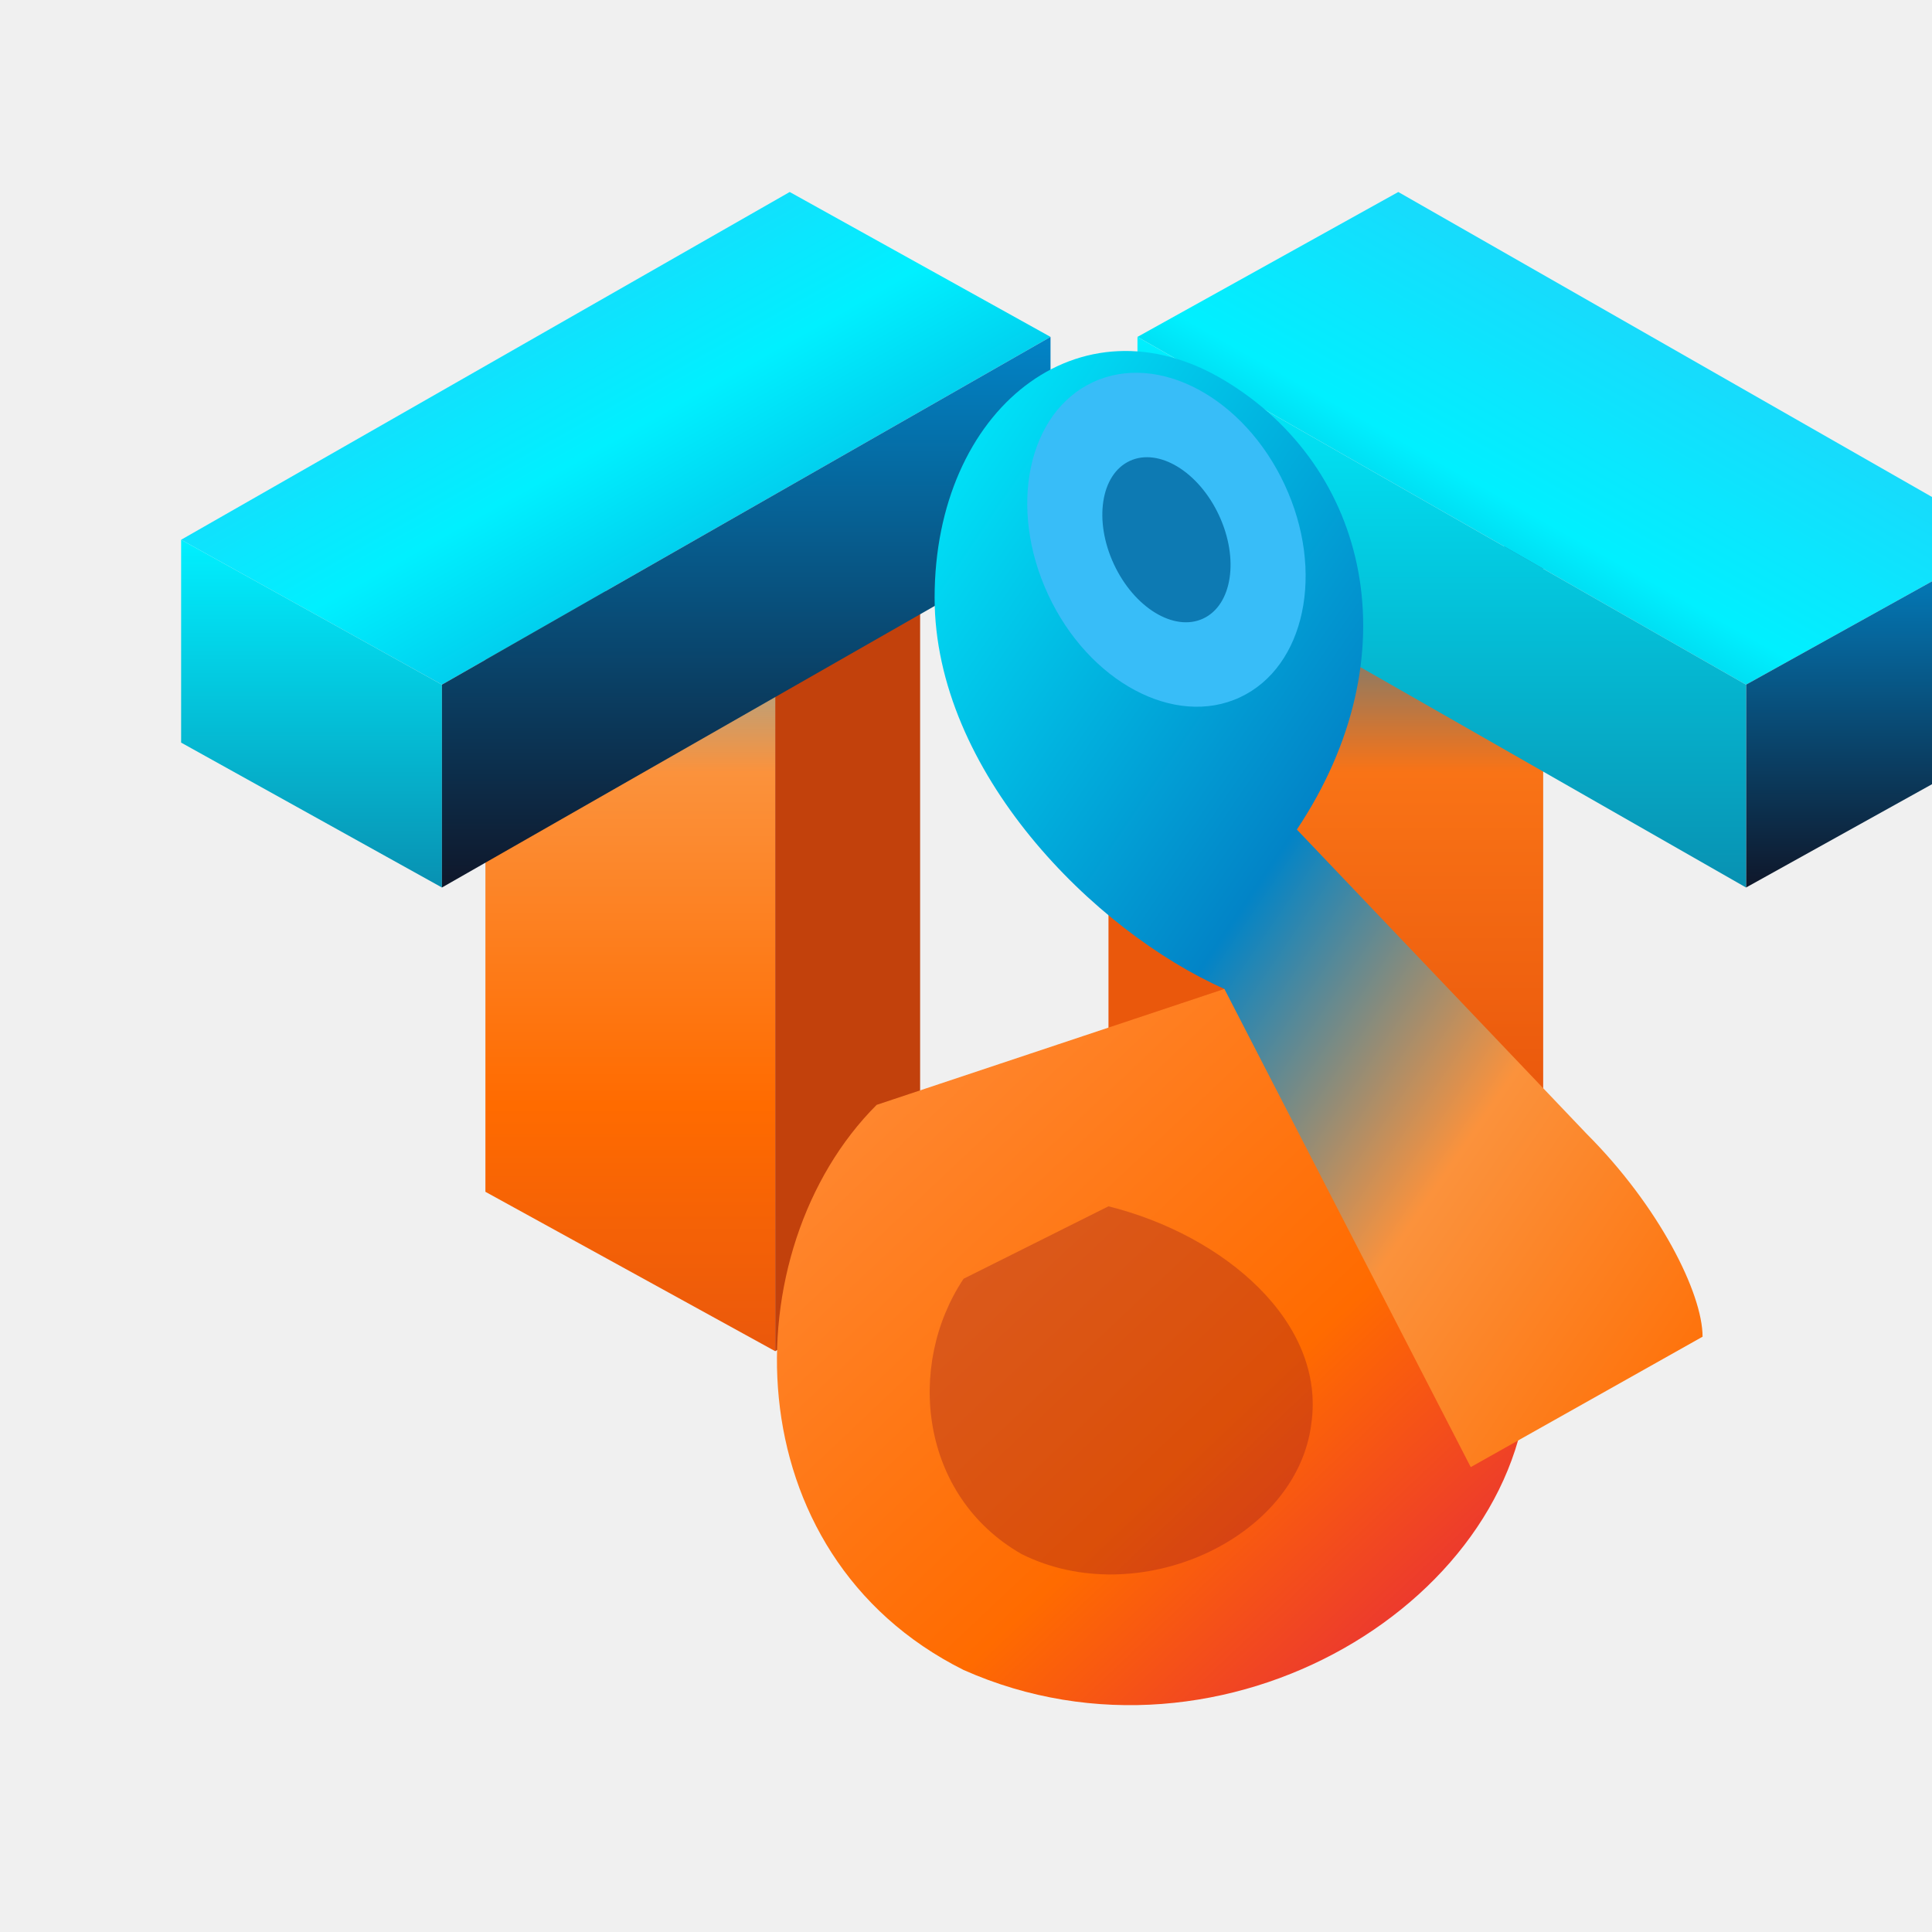
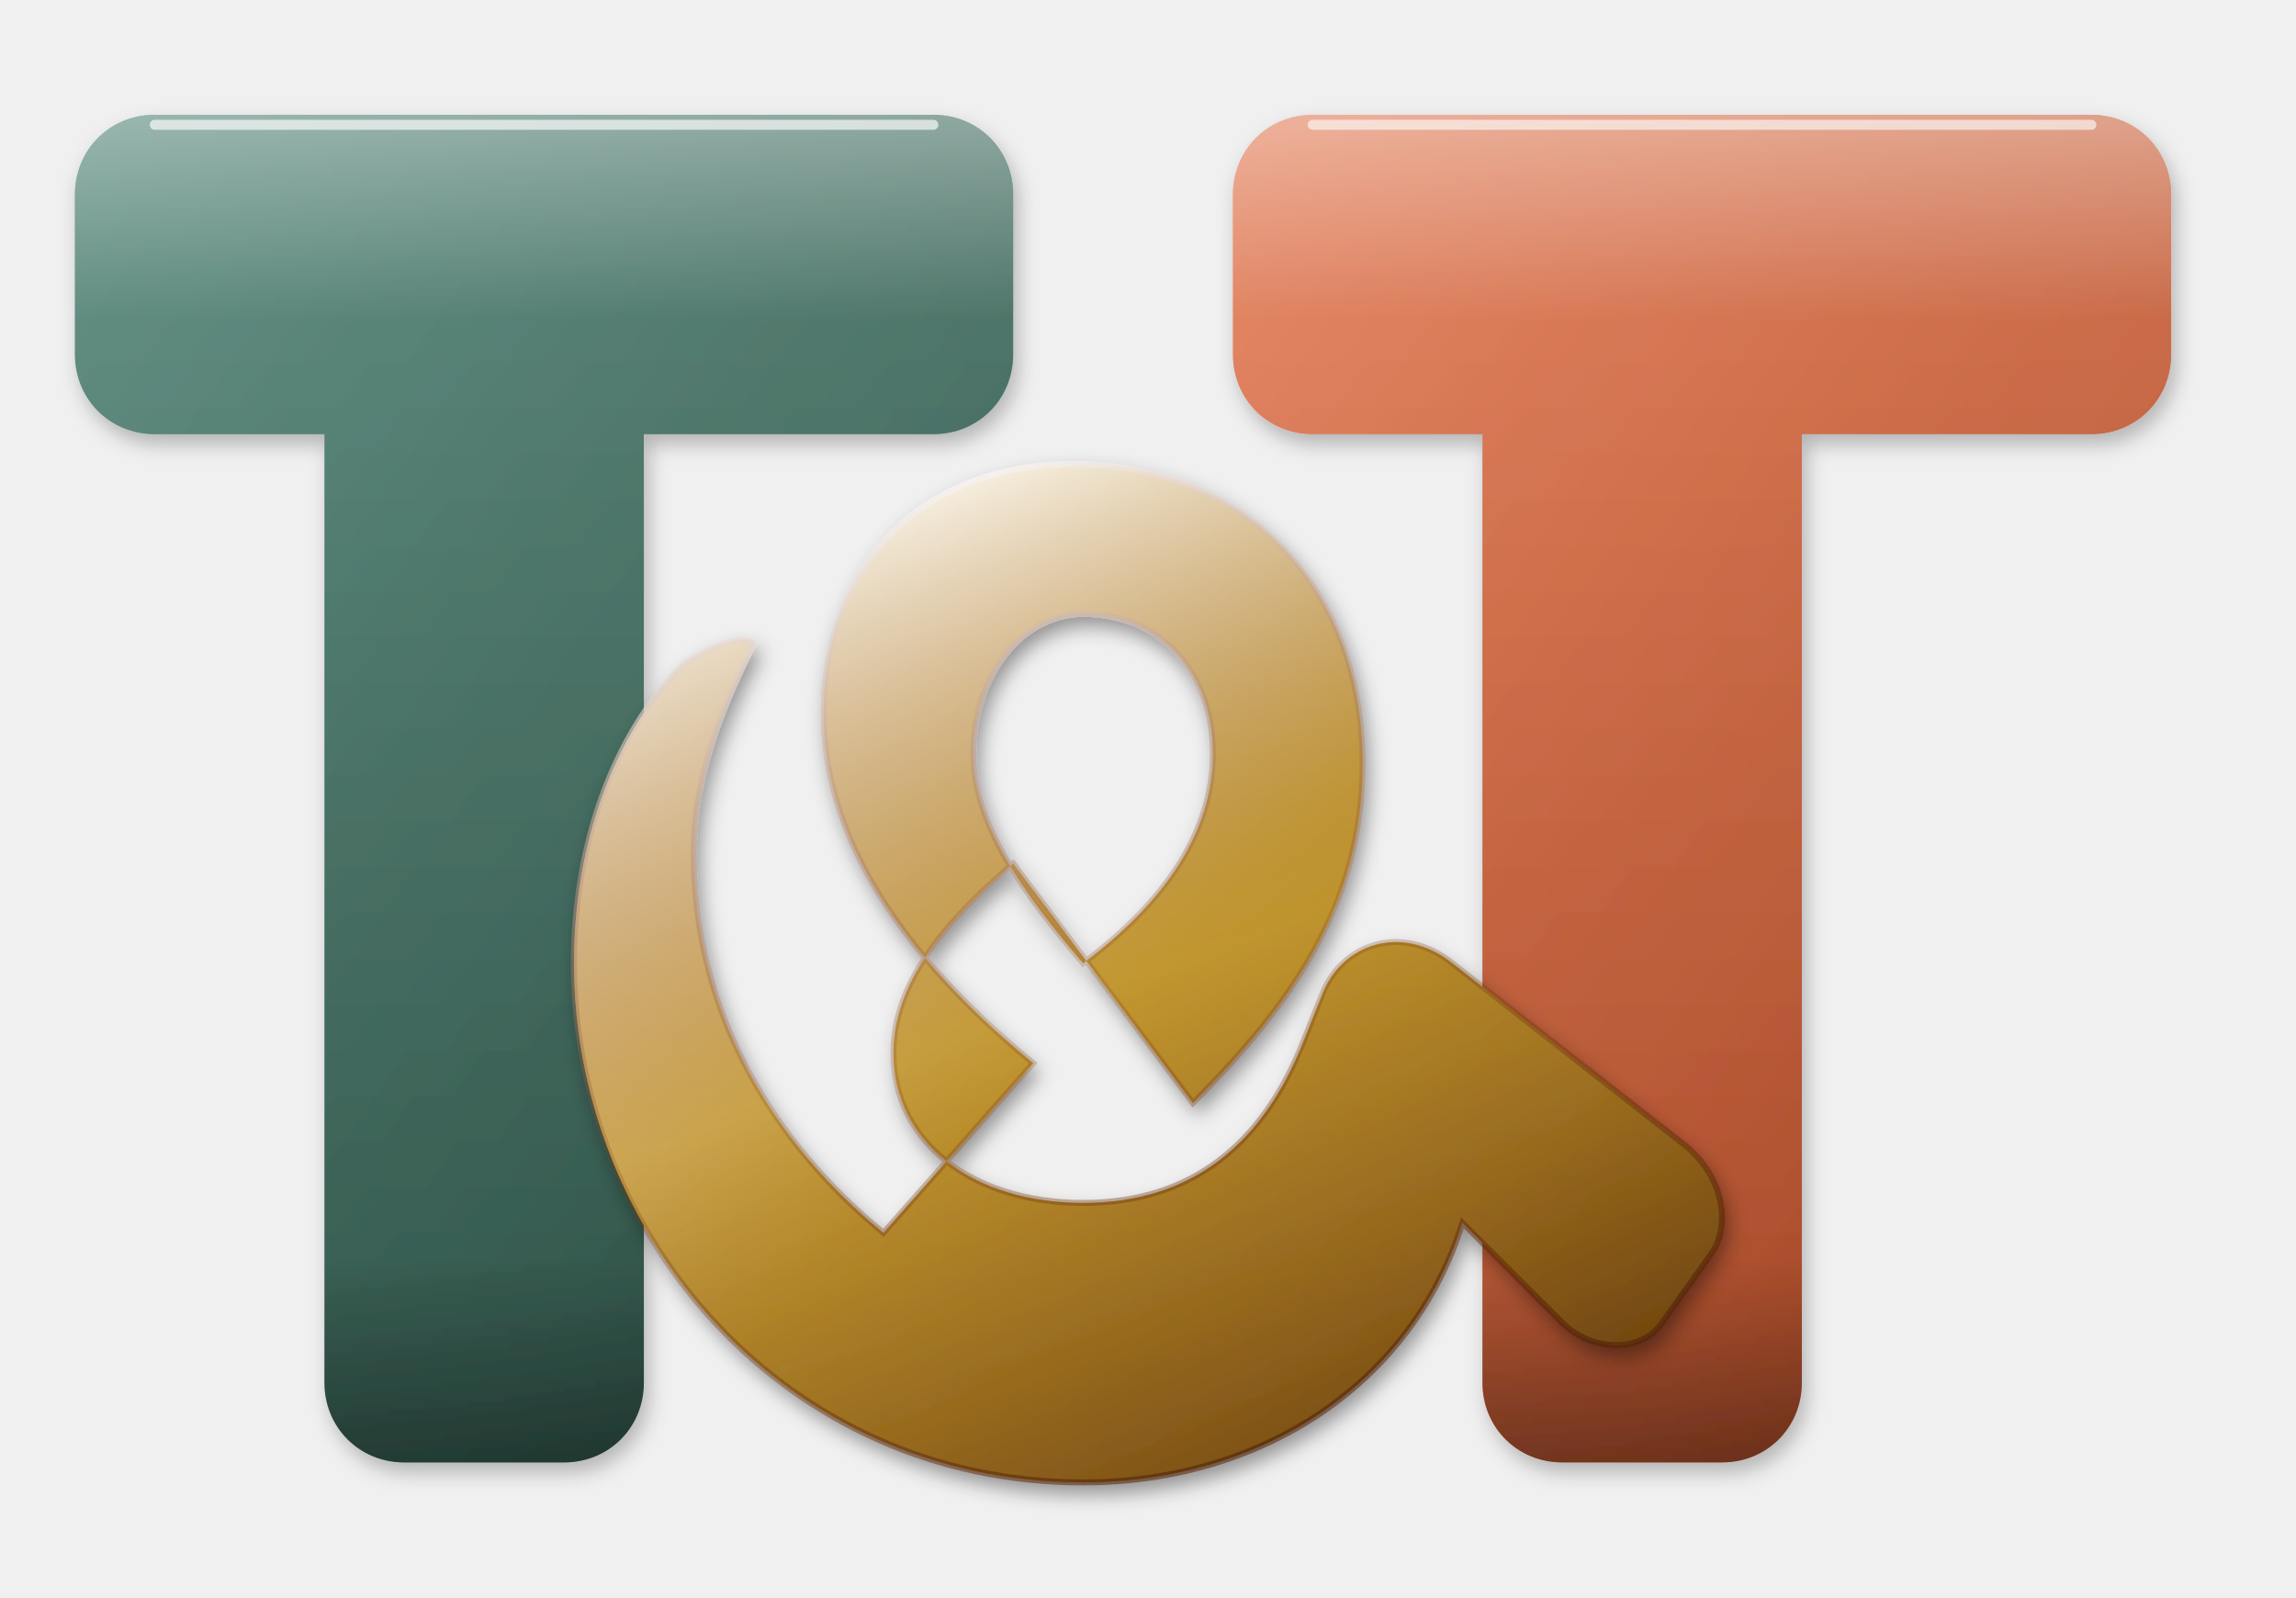
- <svg xmlns="http://www.w3.org/2000/svg" viewBox="0 0 256 256" width="100%" height="100%">
+ <svg xmlns="http://www.w3.org/2000/svg" viewBox="0 0 460 320" width="100%" height="100%">
  <defs>
-     <linearGradient id="favCyanTopLeft" x1="0%" y1="0%" x2="100%" y2="100%">
-       <stop offset="0%" stop-color="#38bdf8" />
-       <stop offset="50%" stop-color="#00f0ff" />
-       <stop offset="100%" stop-color="#0284c7" />
+     <filter id="favTactileShadow" x="-20%" y="-20%" width="140%" height="140%">
+       <feDropShadow dx="2" dy="8" stdDeviation="8" flood-color="#000000" flood-opacity="0.38" />
+       <feDropShadow dx="1" dy="2" stdDeviation="2" flood-color="#000000" flood-opacity="0.25" />
+     </filter>
+     <filter id="favGoldGlow" x="-20%" y="-20%" width="140%" height="140%">
+       <feDropShadow dx="2" dy="6" stdDeviation="6" flood-color="#b8860b" flood-opacity="0.35" />
+       <feDropShadow dx="1" dy="2" stdDeviation="2" flood-color="#000000" flood-opacity="0.4" />
+     </filter>
+     <linearGradient id="favSageMatte" x1="0%" y1="0%" x2="100%" y2="100%">
+       <stop offset="0%" stop-color="#558679" />
+       <stop offset="35%" stop-color="#467366" />
+       <stop offset="70%" stop-color="#3b6256" />
+       <stop offset="100%" stop-color="#2c4d43" />
    </linearGradient>
-     <linearGradient id="favCyanTopRight" x1="100%" y1="0%" x2="0%" y2="100%">
-       <stop offset="0%" stop-color="#38bdf8" />
-       <stop offset="60%" stop-color="#00f0ff" />
-       <stop offset="100%" stop-color="#0369a1" />
+     <linearGradient id="favSageBevel" x1="0%" y1="0%" x2="0%" y2="100%">
+       <stop offset="0%" stop-color="#ffffff" stop-opacity="0.4" />
+       <stop offset="15%" stop-color="#ffffff" stop-opacity="0.08" />
+       <stop offset="85%" stop-color="#000000" stop-opacity="0.08" />
+       <stop offset="100%" stop-color="#000000" stop-opacity="0.4" />
    </linearGradient>
-     <linearGradient id="favCyanSideLeft" x1="0%" y1="0%" x2="0%" y2="100%">
-       <stop offset="0%" stop-color="#00f0ff" />
-       <stop offset="100%" stop-color="#0891b2" />
+     <linearGradient id="favTerracottaMatte" x1="0%" y1="0%" x2="100%" y2="100%">
+       <stop offset="0%" stop-color="#e27d58" />
+       <stop offset="35%" stop-color="#d06842" />
+       <stop offset="70%" stop-color="#be5833" />
+       <stop offset="100%" stop-color="#9d4220" />
    </linearGradient>
-     <linearGradient id="favCyanSideRight" x1="0%" y1="0%" x2="0%" y2="100%">
-       <stop offset="0%" stop-color="#0284c7" />
-       <stop offset="100%" stop-color="#0f172a" />
+     <linearGradient id="favTerracottaBevel" x1="0%" y1="0%" x2="0%" y2="100%">
+       <stop offset="0%" stop-color="#ffffff" stop-opacity="0.4" />
+       <stop offset="15%" stop-color="#ffffff" stop-opacity="0.08" />
+       <stop offset="85%" stop-color="#000000" stop-opacity="0.08" />
+       <stop offset="100%" stop-color="#000000" stop-opacity="0.4" />
    </linearGradient>
-     <linearGradient id="favSunsetStemLeft" x1="0%" y1="0%" x2="0%" y2="100%">
-       <stop offset="0%" stop-color="#38bdf8" />
-       <stop offset="30%" stop-color="#fb923c" />
-       <stop offset="70%" stop-color="#ff6b00" />
-       <stop offset="100%" stop-color="#ea580c" />
+     <linearGradient id="favChampagneGold" x1="0%" y1="0%" x2="100%" y2="100%">
+       <stop offset="0%" stop-color="#fff8db" />
+       <stop offset="25%" stop-color="#ecd189" />
+       <stop offset="50%" stop-color="#d4af37" />
+       <stop offset="75%" stop-color="#c1992e" />
+       <stop offset="100%" stop-color="#9a7318" />
    </linearGradient>
-     <linearGradient id="favSunsetStemRight" x1="0%" y1="0%" x2="0%" y2="100%">
-       <stop offset="0%" stop-color="#0284c7" />
-       <stop offset="30%" stop-color="#f97316" />
-       <stop offset="70%" stop-color="#ea580c" />
-       <stop offset="100%" stop-color="#c2410c" />
-     </linearGradient>
-     <linearGradient id="favAmpersandBody" x1="0%" y1="0%" x2="100%" y2="100%">
-       <stop offset="0%" stop-color="#00f0ff" />
-       <stop offset="45%" stop-color="#0284c7" />
-       <stop offset="70%" stop-color="#fb923c" />
-       <stop offset="100%" stop-color="#ff6b00" />
-     </linearGradient>
-     <linearGradient id="favAmpersandBottom" x1="0%" y1="0%" x2="100%" y2="100%">
-       <stop offset="0%" stop-color="#ff8f3d" />
-       <stop offset="60%" stop-color="#ff6b00" />
-       <stop offset="100%" stop-color="#e11d48" />
+     <linearGradient id="favGoldSpecular" x1="30%" y1="0%" x2="70%" y2="100%">
+       <stop offset="0%" stop-color="#ffffff" stop-opacity="0.8" />
+       <stop offset="50%" stop-color="#78350f" stop-opacity="0.2" />
+       <stop offset="100%" stop-color="#451a03" stop-opacity="0.6" />
    </linearGradient>
  </defs>
-   <g transform="translate(0, -12) scale(0.96) translate(5, 5)">
-     <path d="M 62 80 L 102 102 L 102 194 L 62 172 Z" fill="url(#favSunsetStemLeft)" />
-     <path d="M 102 102 L 122 90 L 122 182 L 102 194 Z" fill="#c2410c" />
-     <path d="M 148 90 L 168 102 L 168 194 L 148 182 Z" fill="#ea580c" />
-     <path d="M 168 102 L 208 80 L 208 172 L 168 194 Z" fill="url(#favSunsetStemRight)" />
-     <polygon points="20,82 104,34 140,54 56,102" fill="url(#favCyanTopLeft)" />
-     <polygon points="20,82 56,102 56,130 20,110" fill="url(#favCyanSideLeft)" />
-     <polygon points="56,102 140,54 140,82 56,130" fill="url(#favCyanSideRight)" />
-     <polygon points="152,54 188,34 272,82 236,102" fill="url(#favCyanTopRight)" />
-     <polygon points="236,102 272,82 272,110 236,130" fill="url(#favCyanSideRight)" />
-     <polygon points="152,54 236,102 236,130 152,82" fill="url(#favCyanSideLeft)" />
-     <path d="M 116 160 C 96 180 96 222 128 238 C 164 254 206 228 206 196 C 206 172 186 154 164 144 Z" fill="url(#favAmpersandBottom)" />
-     <path d="M 128 184 C 120 196 122 214 136 222 C 152 230 174 220 176 204 C 178 190 164 178 148 174 Z" fill="#991b1b" opacity="0.35" />
-     <path d="M 164 144 C 146 136 124 114 124 90 C 124 64 144 48 164 60 C 184 72 190 98 174 122 L 214 164 C 224 174 230 186 230 192 L 198 210 L 164 144 Z" fill="url(#favAmpersandBody)" />
-     <ellipse cx="156" cy="82" rx="18" ry="24" transform="rotate(-25 156 82)" fill="#38bdf8" />
-     <ellipse cx="156" cy="82" rx="8" ry="12" transform="rotate(-25 156 82)" fill="#0369a1" opacity="0.8" />
+   <g transform="translate(-75, -45)">
+     <g filter="url(#favTactileShadow)">
+       <path d="M 90 84 C 90 75 97 68 106 68 L 262 68 C 271 68 278 75 278 84 L 278 116 C 278 125 271 132 262 132 L 204 132 L 204 322 C 204 331 197 338 188 338 L 156 338 C 147 338 140 331 140 322 L 140 132 L 106 132 C 97 132 90 125 90 116 Z" fill="url(#favSageMatte)" />
+       <path d="M 90 84 C 90 75 97 68 106 68 L 262 68 C 271 68 278 75 278 84 L 278 116 C 278 125 271 132 262 132 L 204 132 L 204 322 C 204 331 197 338 188 338 L 156 338 C 147 338 140 331 140 322 L 140 132 L 106 132 C 97 132 90 125 90 116 Z" fill="url(#favSageBevel)" />
+       <line x1="106" y1="70" x2="262" y2="70" stroke="#ffffff" stroke-width="2" stroke-linecap="round" opacity="0.65" />
+     </g>
+     <g filter="url(#favTactileShadow)">
+       <path d="M 322 84 C 322 75 329 68 338 68 L 494 68 C 503 68 510 75 510 84 L 510 116 C 510 125 503 132 494 132 L 436 132 L 436 322 C 436 331 429 338 420 338 L 388 338 C 379 338 372 331 372 322 L 372 132 L 338 132 C 329 132 322 125 322 116 Z" fill="url(#favTerracottaMatte)" />
+       <path d="M 322 84 C 322 75 329 68 338 68 L 494 68 C 503 68 510 75 510 84 L 510 116 C 510 125 503 132 494 132 L 436 132 L 436 322 C 436 331 429 338 420 338 L 388 338 C 379 338 372 331 372 322 L 372 132 L 338 132 C 329 132 322 125 322 116 Z" fill="url(#favTerracottaBevel)" />
+       <line x1="338" y1="70" x2="494" y2="70" stroke="#ffffff" stroke-width="2" stroke-linecap="round" opacity="0.6" />
+     </g>
+     <g filter="url(#favGoldGlow)">
+       <path d="M 314 266 C 334 246 348 226 348 198 C 348 162 324 138 290 138 C 260 138 240 158 240 188 C 240 216 260 240 282 258 L 252 292 C 230 274 214 248 214 216 C 214 200 220 186 226 174 C 224 172 218 174 212 178 C 198 192 190 214 190 238 C 190 292 232 342 292 342 C 328 342 358 322 368 290 L 388 310 C 394 316 404 316 408 310 L 418 296 C 422 290 420 280 412 274 L 366 238 C 356 230 344 234 340 244 L 336 254 C 328 274 314 286 292 286 C 270 286 254 274 254 256 C 254 242 264 230 278 218 Z M 292 168 C 308 168 318 180 318 196 C 318 212 308 226 292 238 C 280 224 270 210 270 196 C 270 180 280 168 292 168 Z" fill="url(#favChampagneGold)" />
+       <path d="M 314 266 C 334 246 348 226 348 198 C 348 162 324 138 290 138 C 260 138 240 158 240 188 C 240 216 260 240 282 258 L 252 292 C 230 274 214 248 214 216 C 214 200 220 186 226 174 C 224 172 218 174 212 178 C 198 192 190 214 190 238 C 190 292 232 342 292 342 C 328 342 358 322 368 290 L 388 310 C 394 316 404 316 408 310 L 418 296 C 422 290 420 280 412 274 L 366 238 C 356 230 344 234 340 244 L 336 254 C 328 274 314 286 292 286 C 270 286 254 274 254 256 C 254 242 264 230 278 218 Z M 292 168 C 308 168 318 180 318 196 C 318 212 308 226 292 238 C 280 224 270 210 270 196 C 270 180 280 168 292 168 Z" fill="url(#favGoldSpecular)" stroke="url(#favGoldSpecular)" stroke-width="1.2" />
+     </g>
  </g>
</svg>
